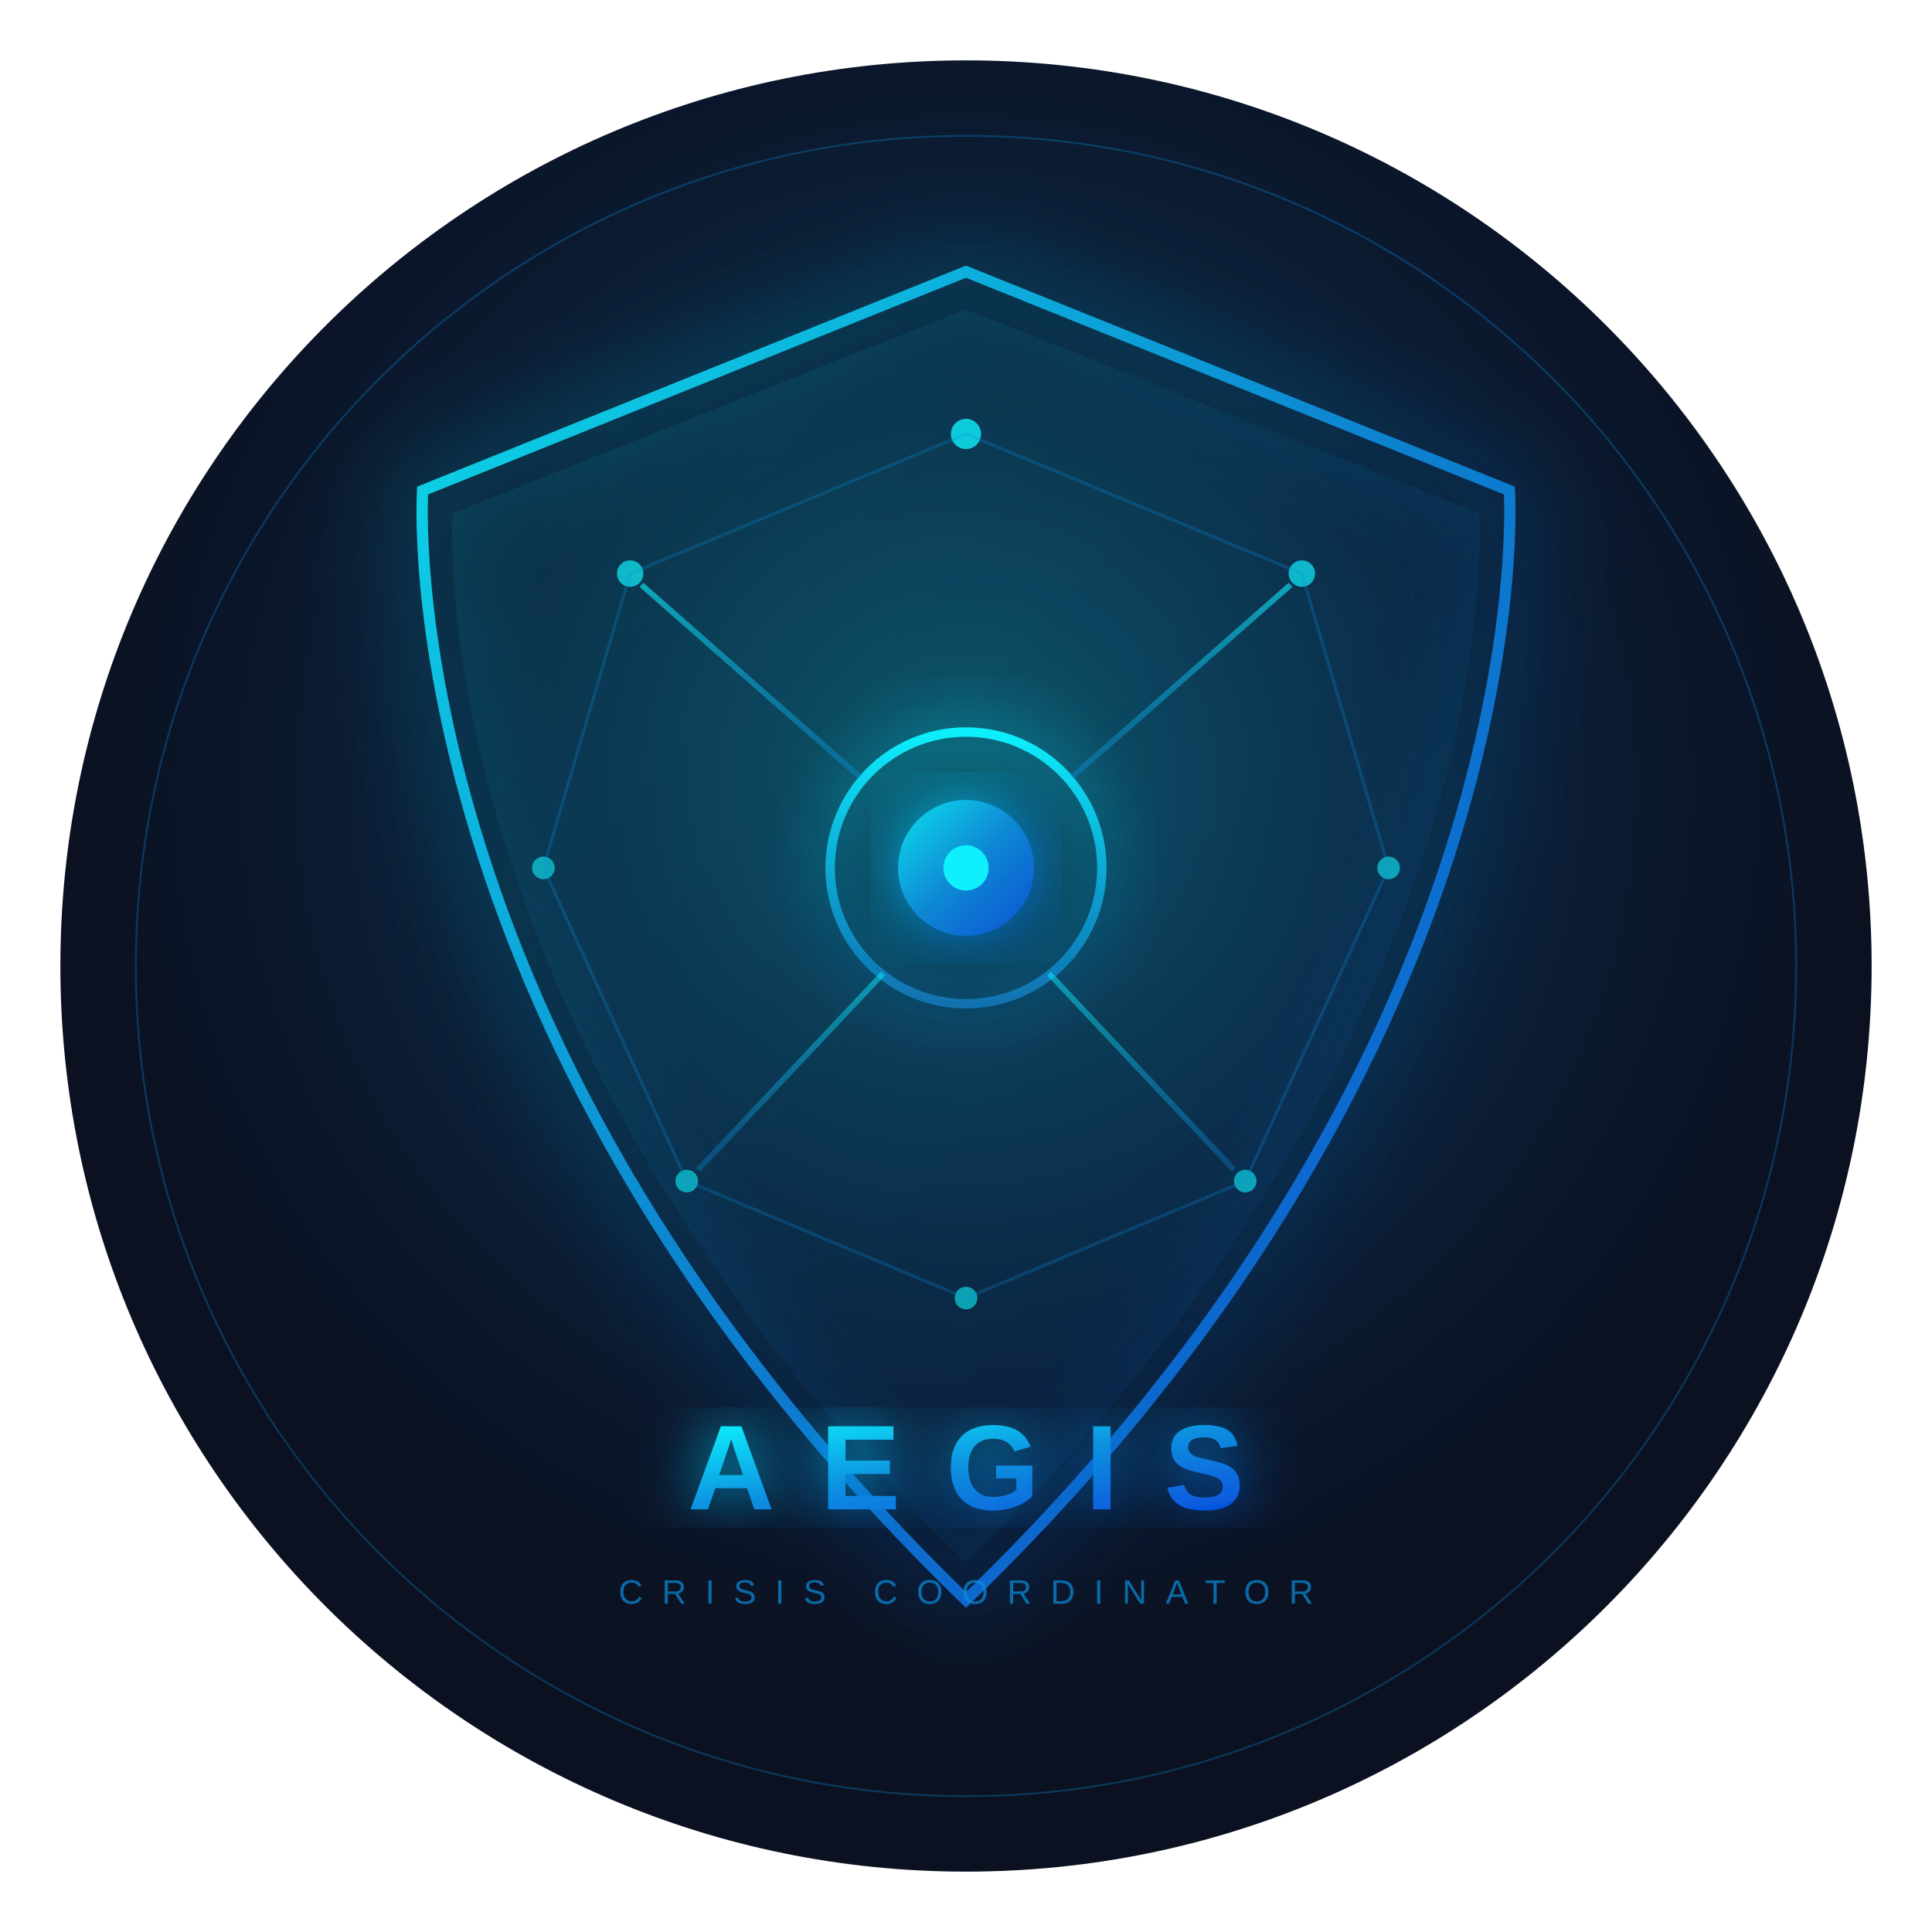
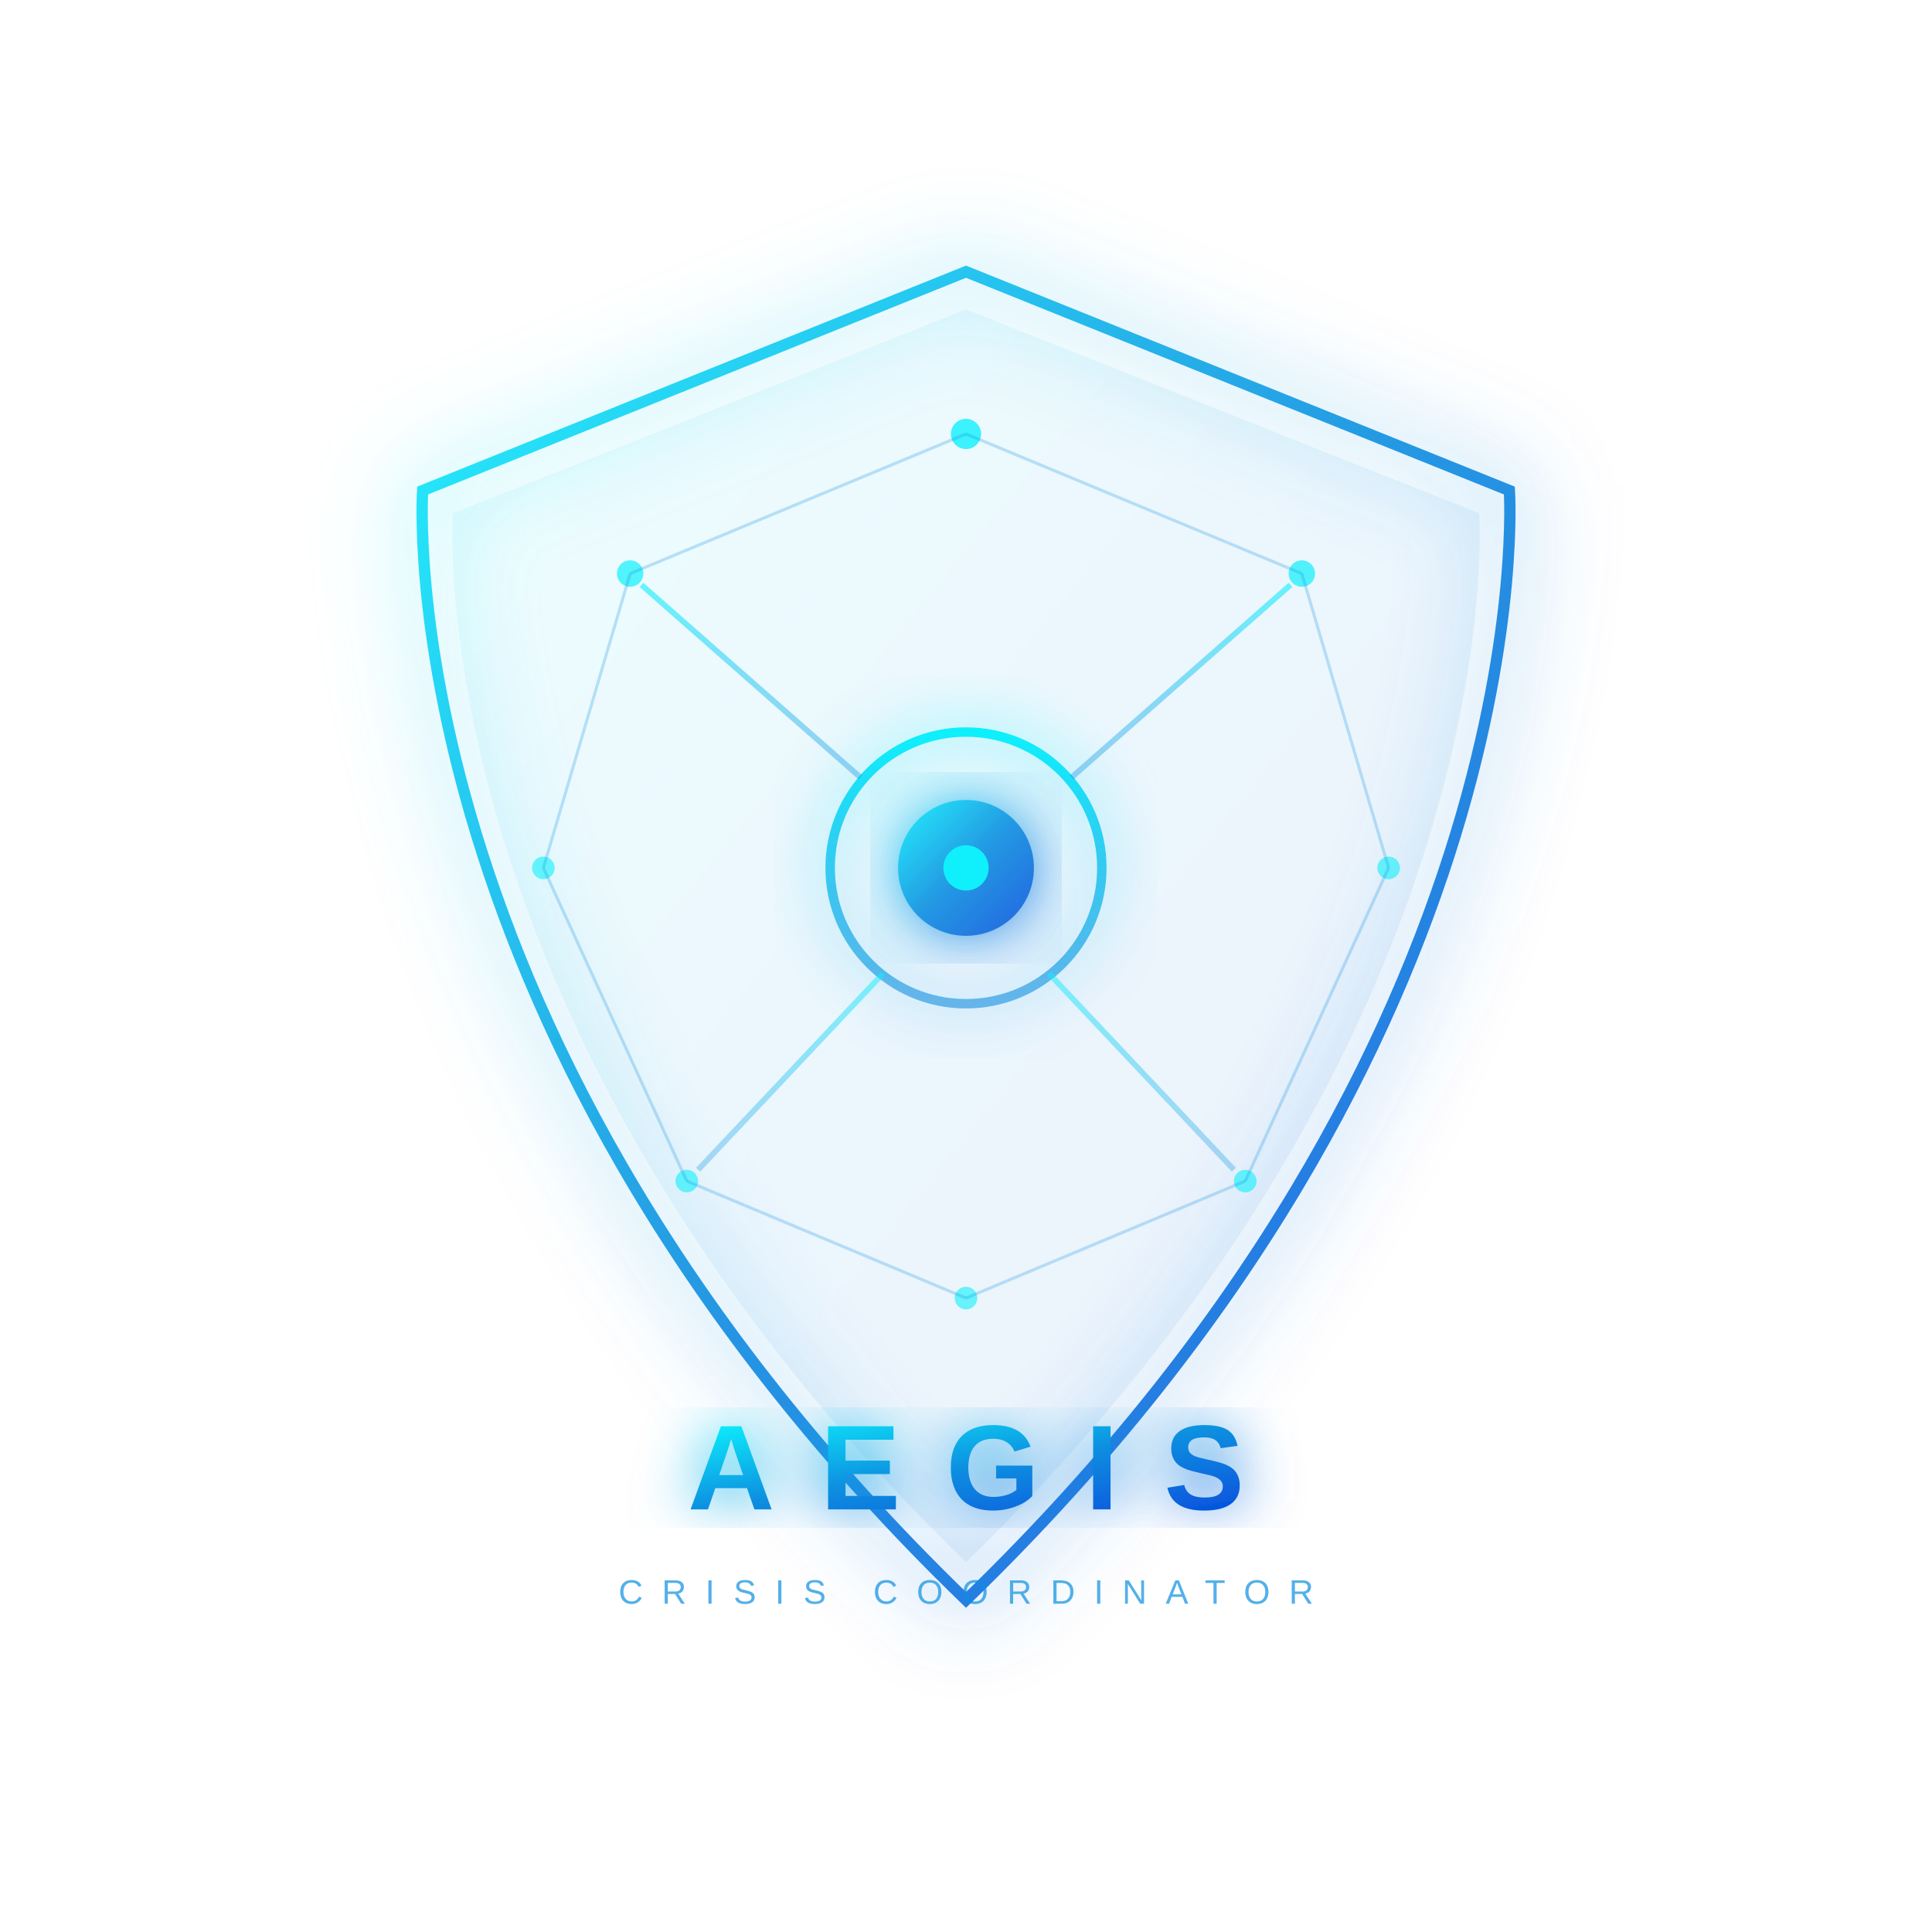
<svg xmlns="http://www.w3.org/2000/svg" viewBox="0 0 512 512" width="512" height="512">
  <defs>
    <linearGradient id="shieldGrad" x1="0%" y1="0%" x2="100%" y2="100%">
      <stop offset="0%" style="stop-color:#0FF0FC;stop-opacity:1" />
      <stop offset="50%" style="stop-color:#0A8FE0;stop-opacity:1" />
      <stop offset="100%" style="stop-color:#0652DD;stop-opacity:1" />
    </linearGradient>
    <radialGradient id="innerGlow" cx="50%" cy="40%" r="50%">
      <stop offset="0%" style="stop-color:#0FF0FC;stop-opacity:0.3" />
      <stop offset="100%" style="stop-color:#0652DD;stop-opacity:0" />
    </radialGradient>
    <linearGradient id="accentGrad" x1="0%" y1="0%" x2="0%" y2="100%">
      <stop offset="0%" style="stop-color:#0FF0FC;stop-opacity:1" />
      <stop offset="100%" style="stop-color:#0A8FE0;stop-opacity:0.6" />
    </linearGradient>
    <filter id="glow" x="-20%" y="-20%" width="140%" height="140%">
      <feGaussianBlur stdDeviation="8" result="blur" />
      <feComposite in="SourceGraphic" in2="blur" operator="over" />
    </filter>
    <filter id="softGlow" x="-30%" y="-30%" width="160%" height="160%">
      <feGaussianBlur stdDeviation="12" result="blur" />
      <feMerge>
        <feMergeNode in="blur" />
        <feMergeNode in="SourceGraphic" />
      </feMerge>
    </filter>
    <clipPath id="shieldClip">
      <path d="M256 58 L410 120 C410 120 420 280 256 438 C92 280 102 120 102 120 Z" />
    </clipPath>
  </defs>
-   <circle cx="256" cy="256" r="240" fill="#0B1120" />
-   <circle cx="256" cy="256" r="240" fill="url(#innerGlow)" />
-   <circle cx="256" cy="256" r="220" fill="none" stroke="#0A8FE0" stroke-width="0.5" opacity="0.3" />
  <path d="M256 72 L400 130 C400 130 410 275 256 424 C102 275 112 130 112 130 Z" fill="none" stroke="url(#shieldGrad)" stroke-width="3" filter="url(#softGlow)" opacity="0.9" />
  <path d="M256 82 L392 136 C392 136 402 272 256 414 C110 272 120 136 120 136 Z" fill="url(#shieldGrad)" opacity="0.08" />
  <circle cx="256" cy="230" r="36" fill="none" stroke="url(#accentGrad)" stroke-width="2.5" filter="url(#glow)" />
  <circle cx="256" cy="230" r="18" fill="url(#shieldGrad)" opacity="0.9" filter="url(#glow)" />
  <circle cx="256" cy="230" r="6" fill="#0FF0FC" />
  <line x1="256" y1="194" x2="256" y2="120" stroke="url(#accentGrad)" stroke-width="1.5" opacity="0.7" />
  <circle cx="256" cy="115" r="4" fill="#0FF0FC" opacity="0.8" />
  <line x1="228" y1="206" x2="170" y2="155" stroke="url(#accentGrad)" stroke-width="1.5" opacity="0.6" />
  <circle cx="167" cy="152" r="3.5" fill="#0FF0FC" opacity="0.7" />
  <line x1="284" y1="206" x2="342" y2="155" stroke="url(#accentGrad)" stroke-width="1.5" opacity="0.6" />
  <circle cx="345" cy="152" r="3.5" fill="#0FF0FC" opacity="0.7" />
  <line x1="220" y1="230" x2="148" y2="230" stroke="url(#accentGrad)" stroke-width="1.5" opacity="0.5" />
  <circle cx="144" cy="230" r="3" fill="#0FF0FC" opacity="0.6" />
  <line x1="292" y1="230" x2="364" y2="230" stroke="url(#accentGrad)" stroke-width="1.5" opacity="0.5" />
  <circle cx="368" cy="230" r="3" fill="#0FF0FC" opacity="0.6" />
  <line x1="234" y1="258" x2="185" y2="310" stroke="url(#accentGrad)" stroke-width="1.5" opacity="0.5" />
  <circle cx="182" cy="313" r="3" fill="#0FF0FC" opacity="0.6" />
  <line x1="278" y1="258" x2="327" y2="310" stroke="url(#accentGrad)" stroke-width="1.5" opacity="0.5" />
  <circle cx="330" cy="313" r="3" fill="#0FF0FC" opacity="0.6" />
  <line x1="256" y1="266" x2="256" y2="340" stroke="url(#accentGrad)" stroke-width="1.5" opacity="0.5" />
  <circle cx="256" cy="344" r="3" fill="#0FF0FC" opacity="0.6" />
  <line x1="167" y1="152" x2="144" y2="230" stroke="#0A8FE0" stroke-width="0.8" opacity="0.25" />
  <line x1="345" y1="152" x2="368" y2="230" stroke="#0A8FE0" stroke-width="0.8" opacity="0.25" />
  <line x1="144" y1="230" x2="182" y2="313" stroke="#0A8FE0" stroke-width="0.8" opacity="0.25" />
  <line x1="368" y1="230" x2="330" y2="313" stroke="#0A8FE0" stroke-width="0.8" opacity="0.25" />
  <line x1="256" y1="115" x2="167" y2="152" stroke="#0A8FE0" stroke-width="0.8" opacity="0.25" />
  <line x1="256" y1="115" x2="345" y2="152" stroke="#0A8FE0" stroke-width="0.8" opacity="0.25" />
  <line x1="182" y1="313" x2="256" y2="344" stroke="#0A8FE0" stroke-width="0.8" opacity="0.25" />
  <line x1="330" y1="313" x2="256" y2="344" stroke="#0A8FE0" stroke-width="0.8" opacity="0.25" />
  <text x="256" y="400" text-anchor="middle" font-family="'SF Pro Display', 'Helvetica Neue', Arial, sans-serif" font-size="32" font-weight="700" letter-spacing="12" fill="url(#shieldGrad)" filter="url(#glow)">AEGIS</text>
  <text x="256" y="425" text-anchor="middle" font-family="'SF Pro Display', 'Helvetica Neue', Arial, sans-serif" font-size="9" font-weight="400" letter-spacing="5" fill="#0A8FE0" opacity="0.7">CRISIS COORDINATOR</text>
</svg>
